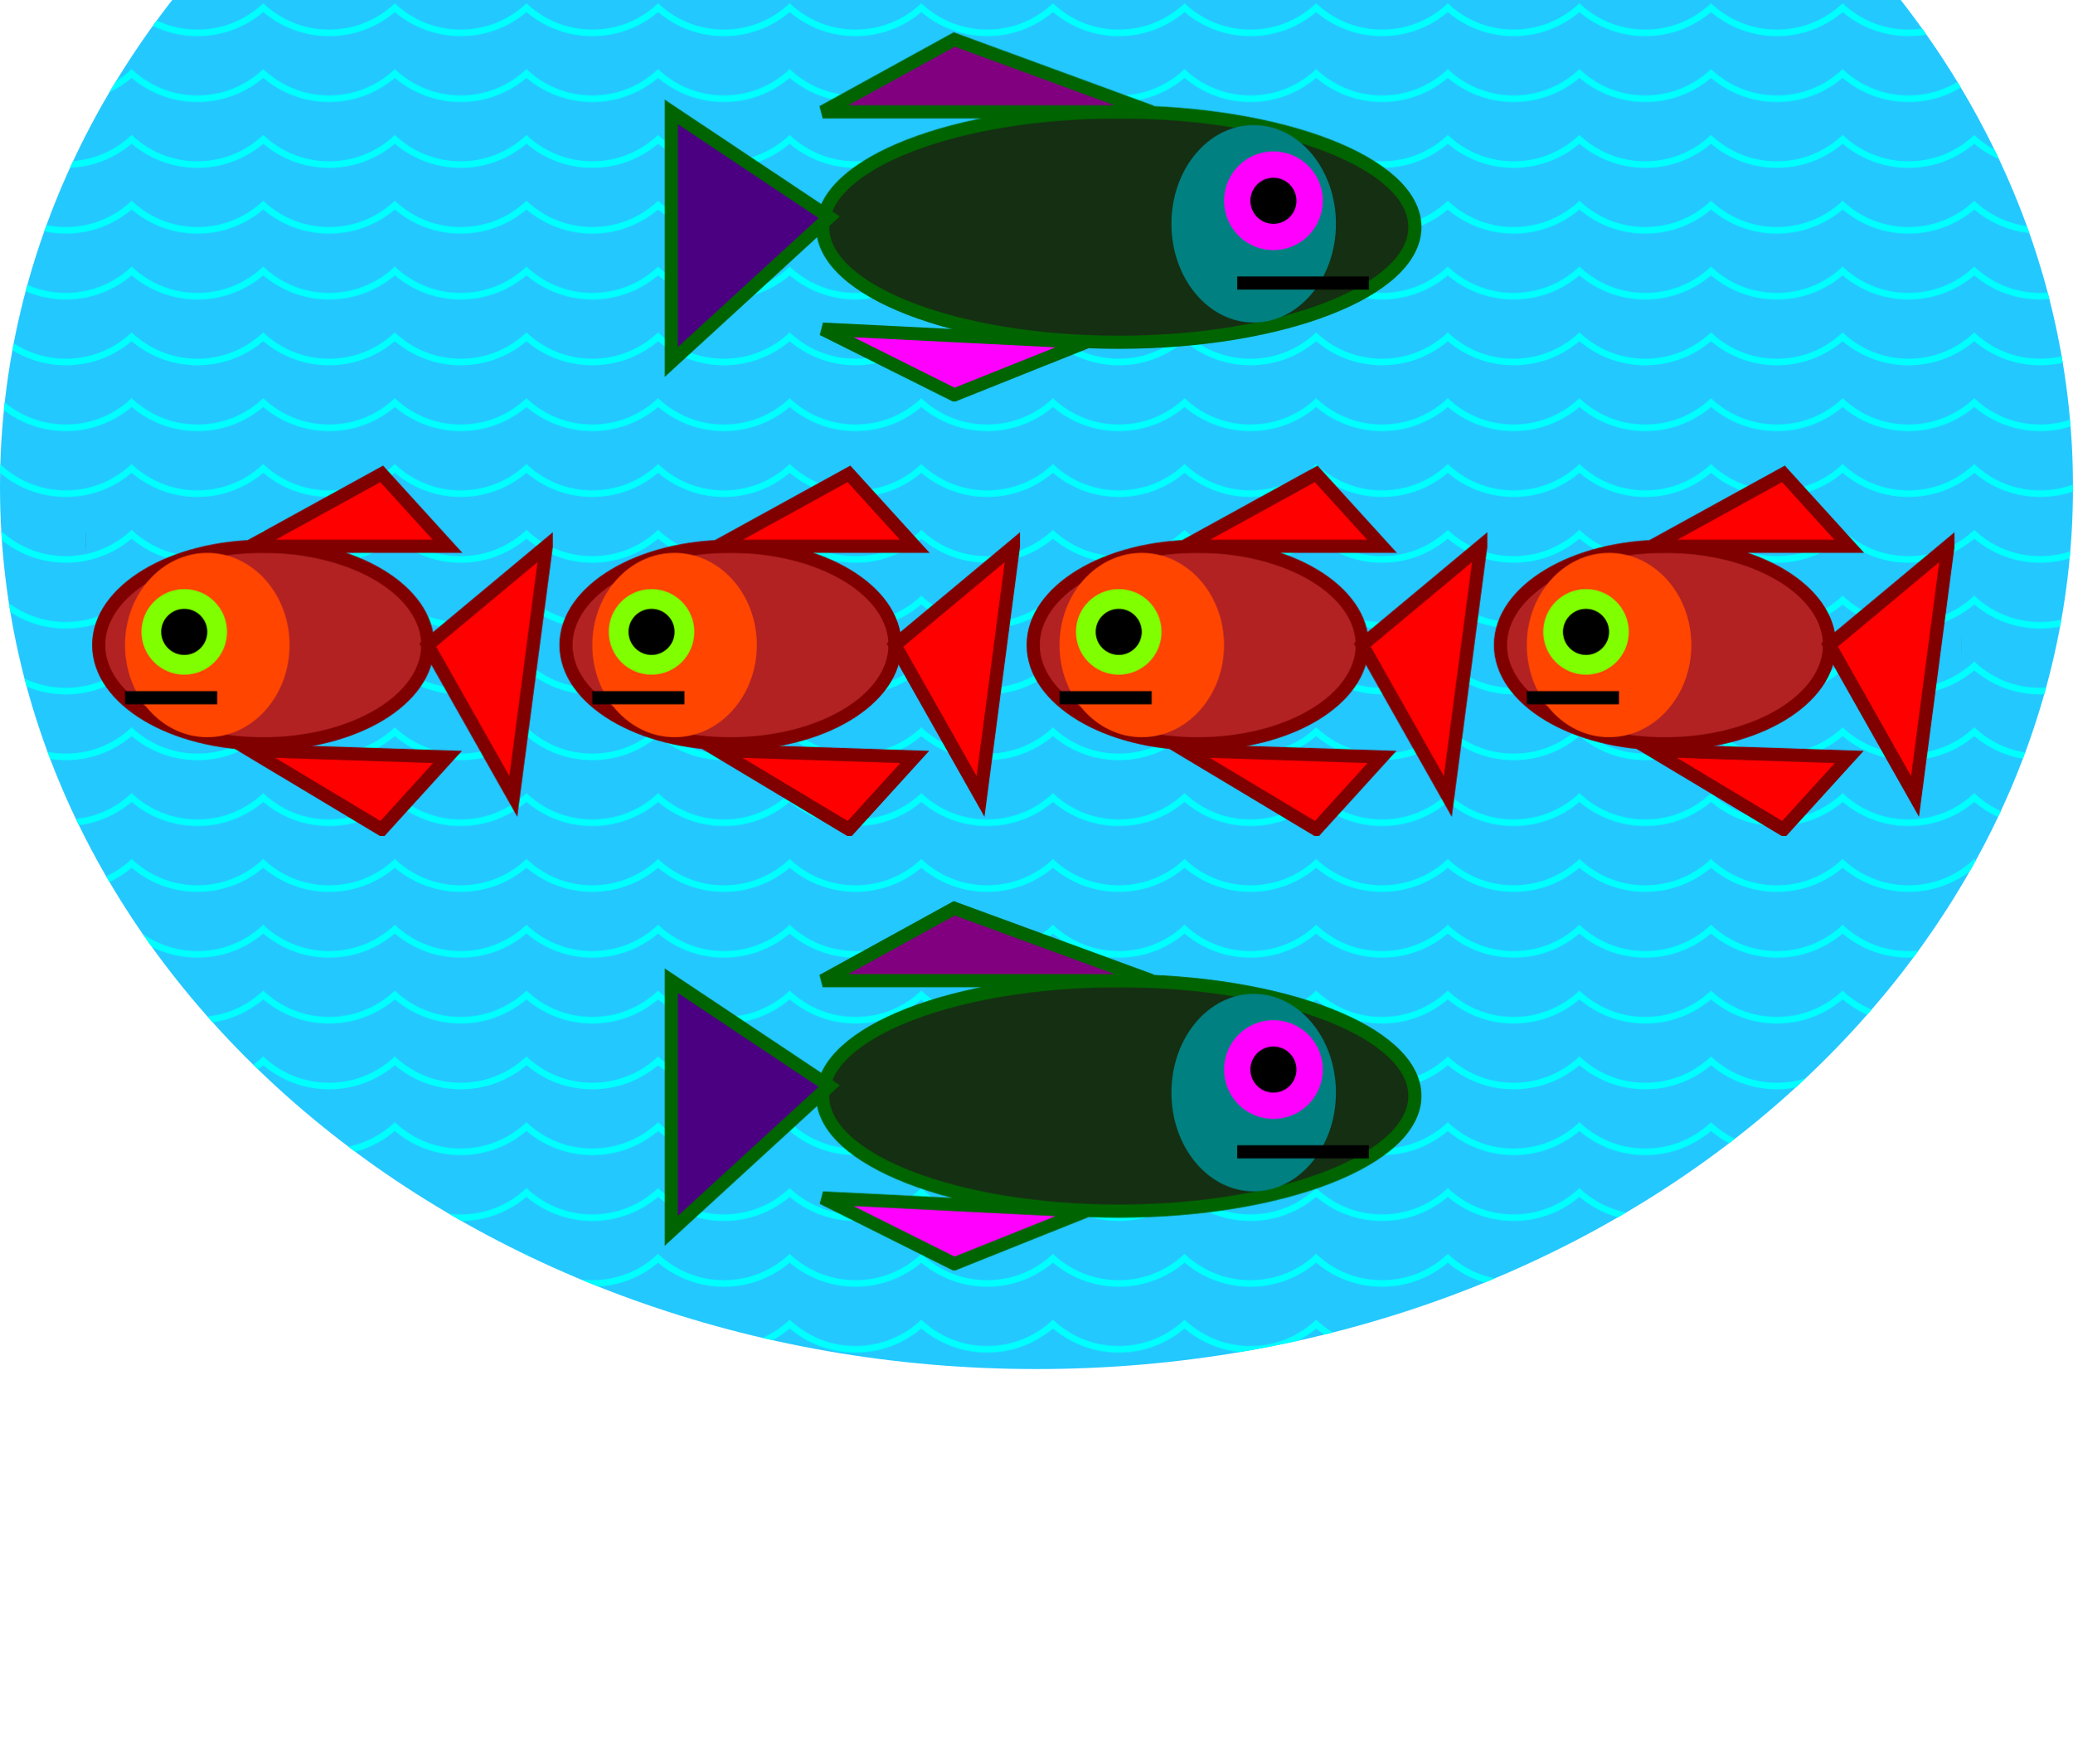
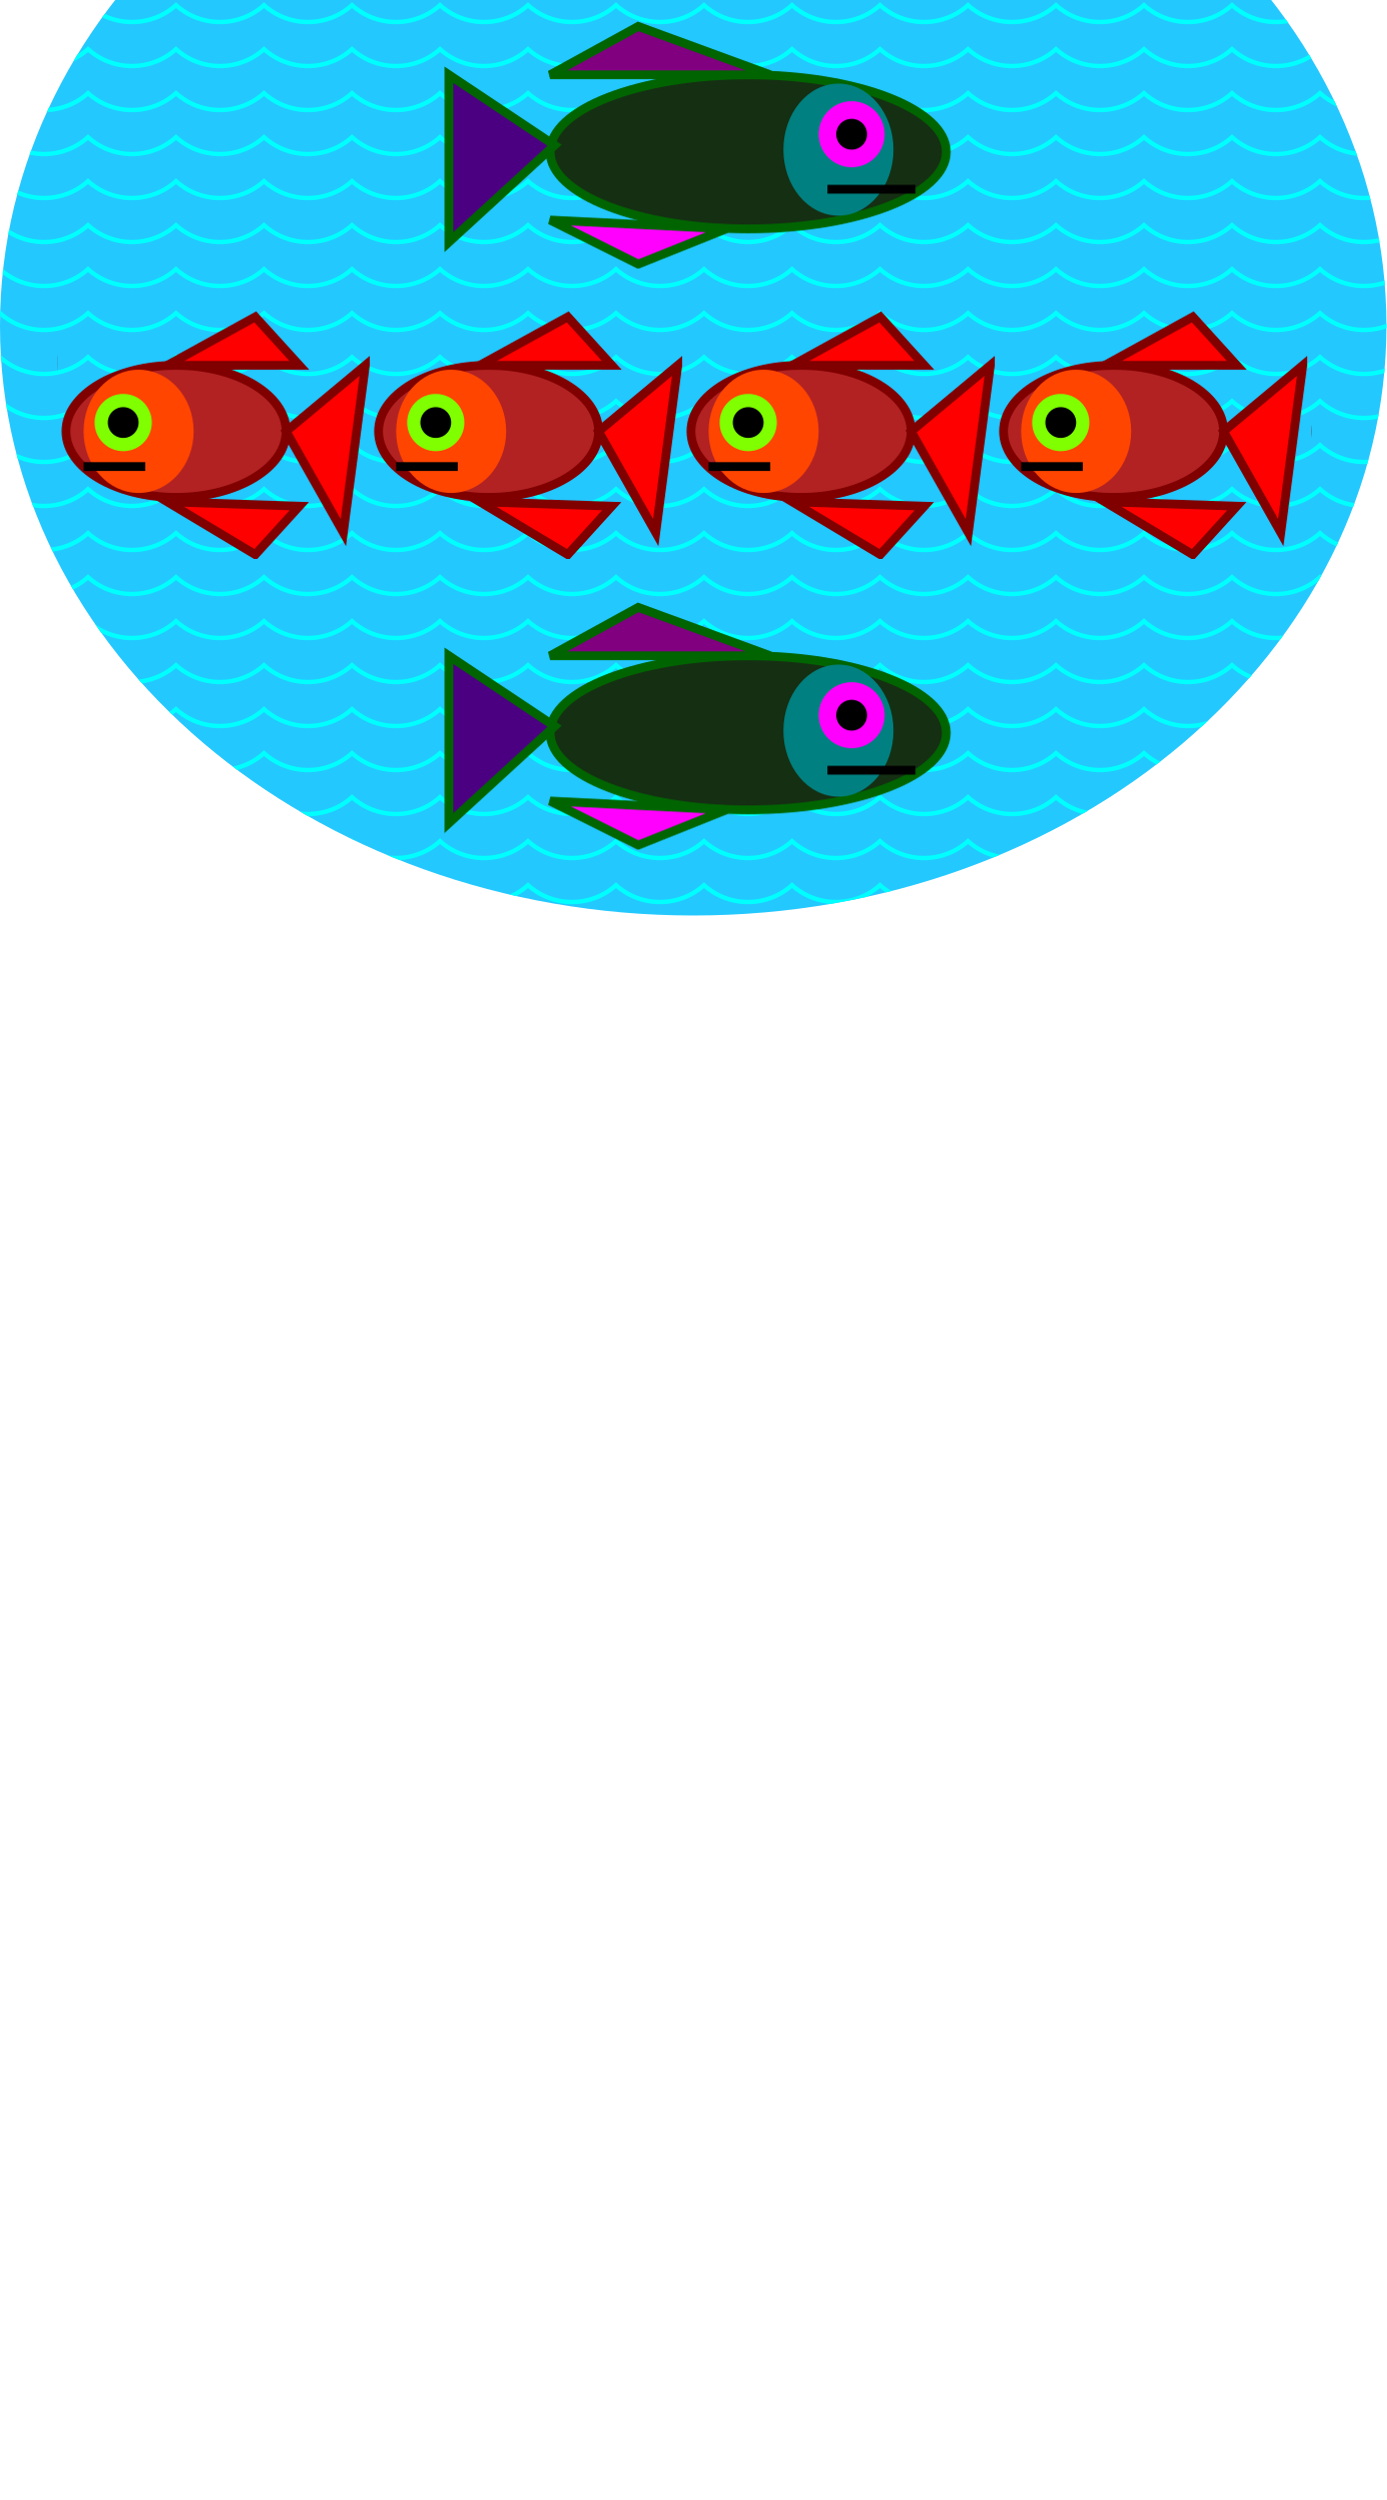
- <svg xmlns="http://www.w3.org/2000/svg" width="315" height="268" x="0" y="0" id="cover4">
+ <svg xmlns="http://www.w3.org/2000/svg" width="315" height="568" x="0" y="0" id="cover4">
  <defs>
    <pattern id="waterPattern" patternUnits="userSpaceOnUse" x="0" y="0" height="10" width="20">
      <circle cx="10" cy="-10" r="15" fill="transparent" stroke="aqua" stroke-width="1" />
    </pattern>
    <pattern id="smallGreenFish" patternUnits="userSpaceOnUse" x="0" y="0" width="71" height="70">
      <rect width="50" height="30" x="2" y="22" rx="30" fill="green" stroke="darkgreen" stroke-width="2" />
      <polygon points="52,37 70,22 65,60" style="fill:chartreuse;stroke:darkgreen;stroke-width:2;" />
      <polygon points="25,22 45,11 55,22" style="fill:chartreuse;stroke:darkgreen;stroke-width:2;" />
      <polygon points="25,53 45,65 55,54" style="fill:chartreuse;stroke:darkgreen;stroke-width:2;" />
      <rect width="10" height="10" rx="5" stroke="red" stroke-width="3" x="12" y="30" />
      <polygon points="6,45 28,45 6,45" style="stroke:black;stroke-width:2;" />
    </pattern>
    <pattern id="greenFish" patternUnits="userSpaceOnUse" x="100" y="-5" width="120" height="66">
      <rect width="90" height="35" x="25" y="22" rx="50" fill="#152f13" stroke="darkgreen" stroke-width="2" />
      <rect width="25" height="30" x="78" y="24" rx="50" fill="teal" />
      <polygon points="26,38 2,22 2,60" style="fill:indigo;stroke:darkgreen;stroke-width:2;" />
      <polygon points="25,22 45,11 75,22" style="fill:purple;stroke:darkgreen;stroke-width:2;" />
      <polygon points="25,55 45,65 65,57" style="fill:fuchsia;stroke:darkgreen;stroke-width:2;" />
      <rect width="11" height="11" x="88" y="30" rx="10" stroke="magenta" stroke-width="4" />
      <polygon points="108,48 88,48 108,48" style="stroke:black;stroke-width:2;" />
    </pattern>
    <pattern id="redFish" patternUnits="userSpaceOnUse" x="13" y="-5" width="71" height="66">
      <rect width="50" height="30" x="2" y="22" rx="30" fill="firebrick" stroke="maroon" stroke-width="2" />
      <rect width="25" height="28" x="6" y="23" rx="30" fill="orangered" />
      <polygon points="52,37 70,22 65,60" style="fill:red;stroke:maroon;stroke-width:2;" />
      <polygon points="25,22 45,11 55,22" style="fill:red;stroke:maroon;stroke-width:2;" />
      <polygon points="25,53 45,65 55,54" style="fill:red;stroke:maroon;stroke-width:2;" />
      <rect width="10" height="10" x="10" y="30" rx="5" stroke="chartreuse" stroke-width="3" />
      <polygon points="6,45 20,45 6,45" style="stroke:black;stroke-width:2;" />
    </pattern>
  </defs>
  <rect width="315" height="268" x="0" y="-60" rx="200" fill="#23c8ff" />
  <rect width="315" height="268" x="0" y="-60" rx="200" fill="url(#waterPattern)" />
  <rect width="120" height="66" x="100" y="0" fill="url(#greenFish)" />
  <rect width="120" height="66" x="100" y="128" fill="url(#greenFish)" />
  <rect width="285" height="66" x="13" y="66" fill="url(#redFish)" />
</svg>
